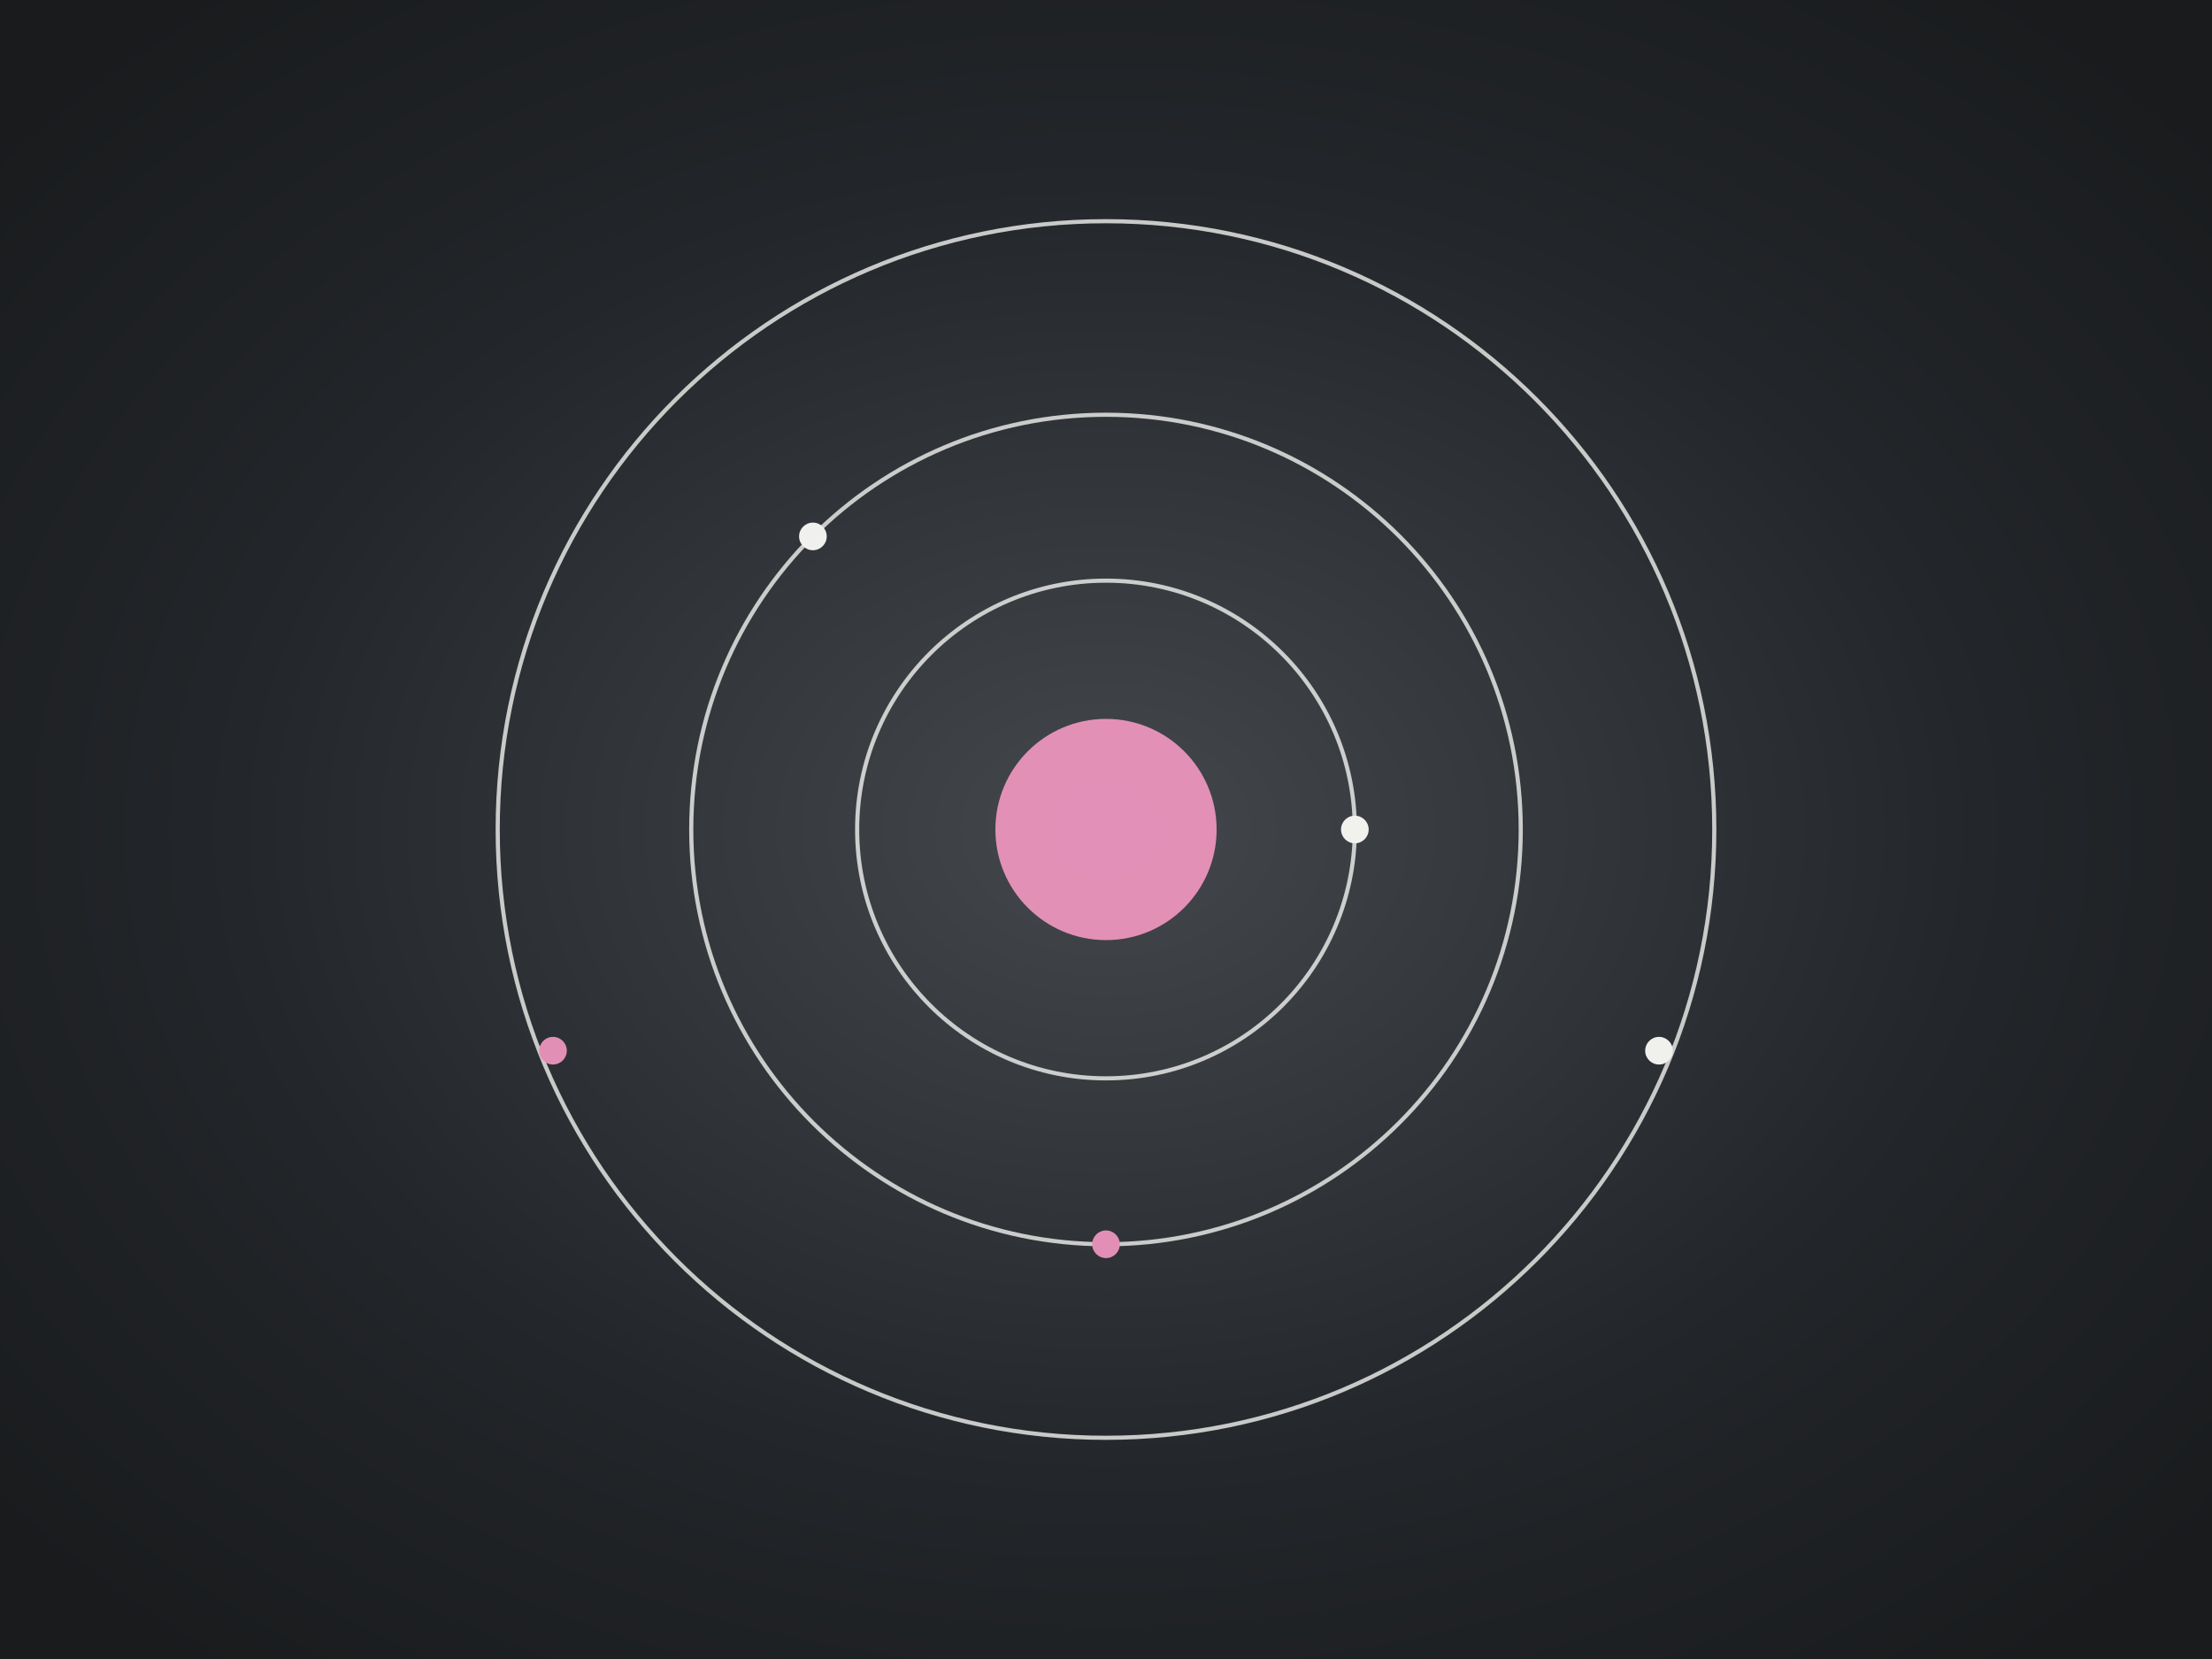
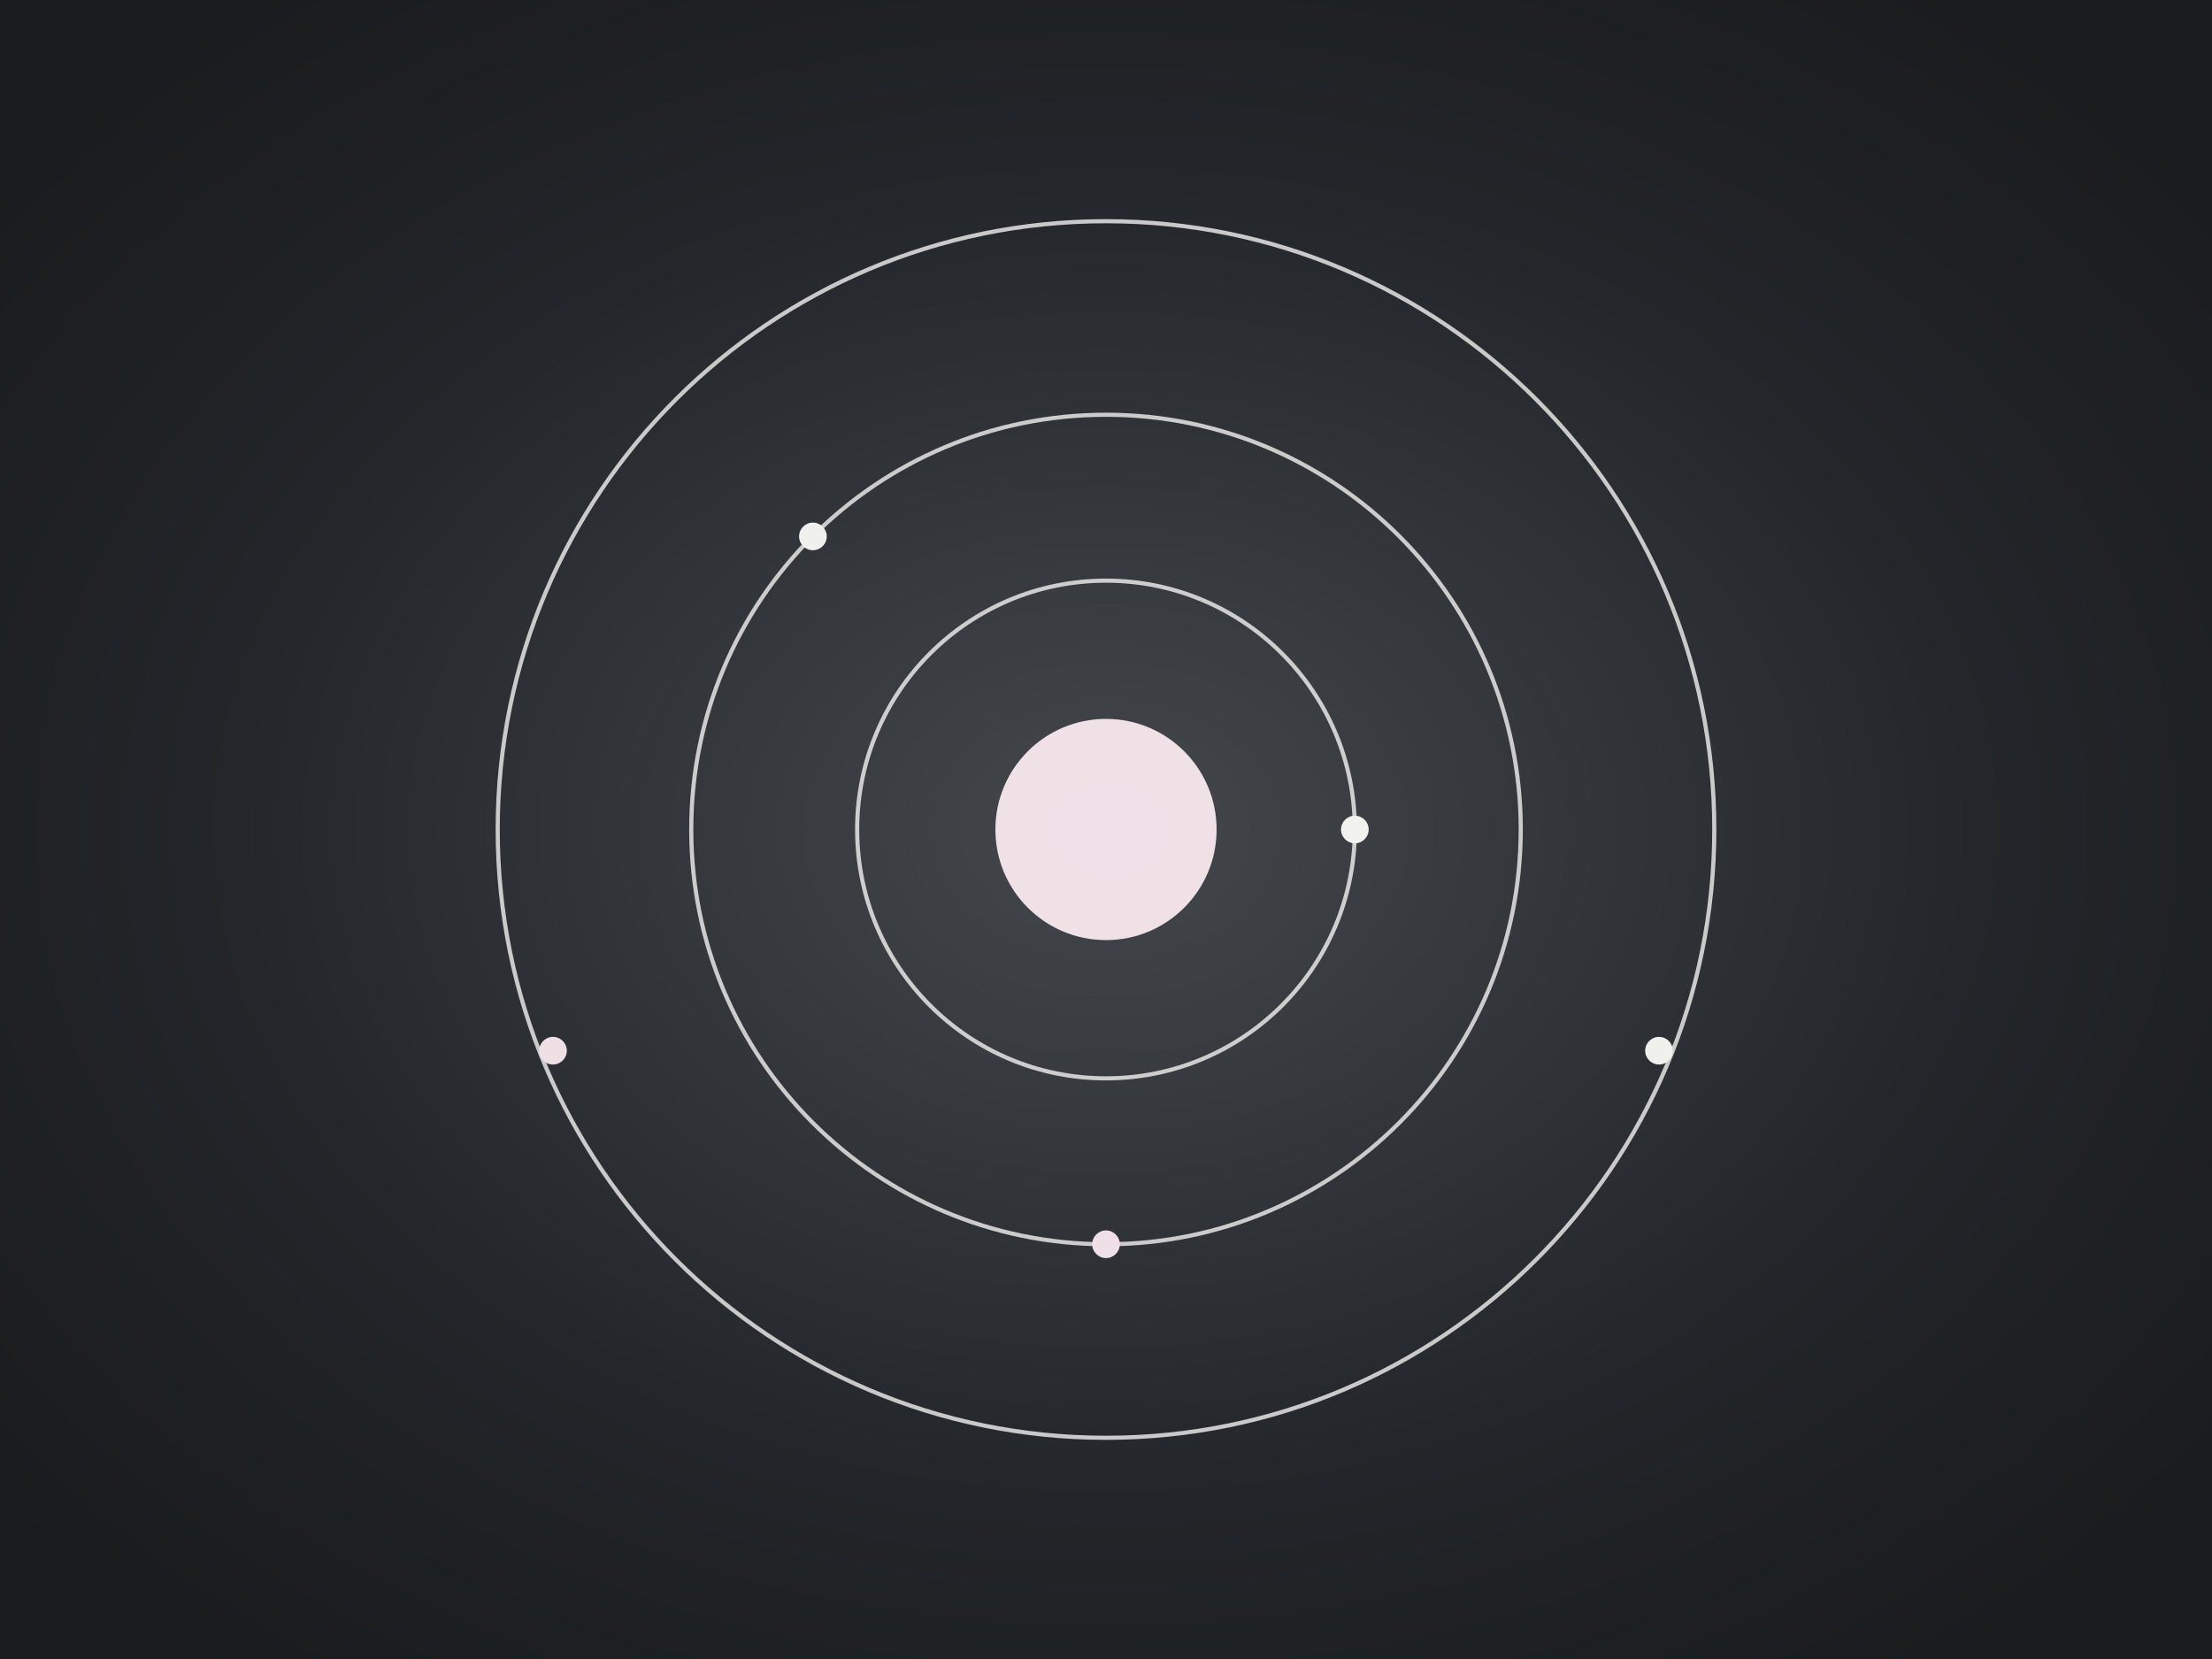
<svg xmlns="http://www.w3.org/2000/svg" viewBox="0 0 800 600" preserveAspectRatio="xMidYMid slice">
  <defs>
    <radialGradient id="rg4" cx="50%" cy="50%" r="65%">
      <stop offset="0%" stop-color="#44484D" />
      <stop offset="60%" stop-color="#23262A" />
      <stop offset="100%" stop-color="#191B1D" />
    </radialGradient>
  </defs>
  <rect width="800" height="600" fill="url(#rg4)" />
  <g transform="translate(400 300)" opacity="0.95">
-     <circle r="40" fill="#EB94BD" />
+     <circle r="40" fill="#F9E9EF" />
    <g fill="none" stroke="#FAFAF7" stroke-width="1.5" opacity="0.8">
      <circle r="90" />
      <circle r="150" />
      <circle r="220" />
    </g>
    <g fill="#FAFAF7">
      <circle cx="90" cy="0" r="5" />
      <circle cx="-106" cy="-106" r="5" />
-       <circle cx="0" cy="150" r="5" fill="#EB94BD" />
+       <circle cx="0" cy="150" r="5" fill="#F9E9EF" />
      <circle cx="200" cy="80" r="5" />
-       <circle cx="-200" cy="80" r="5" fill="#EB94BD" />
+       <circle cx="-200" cy="80" r="5" fill="#F9E9EF" />
    </g>
  </g>
</svg>
